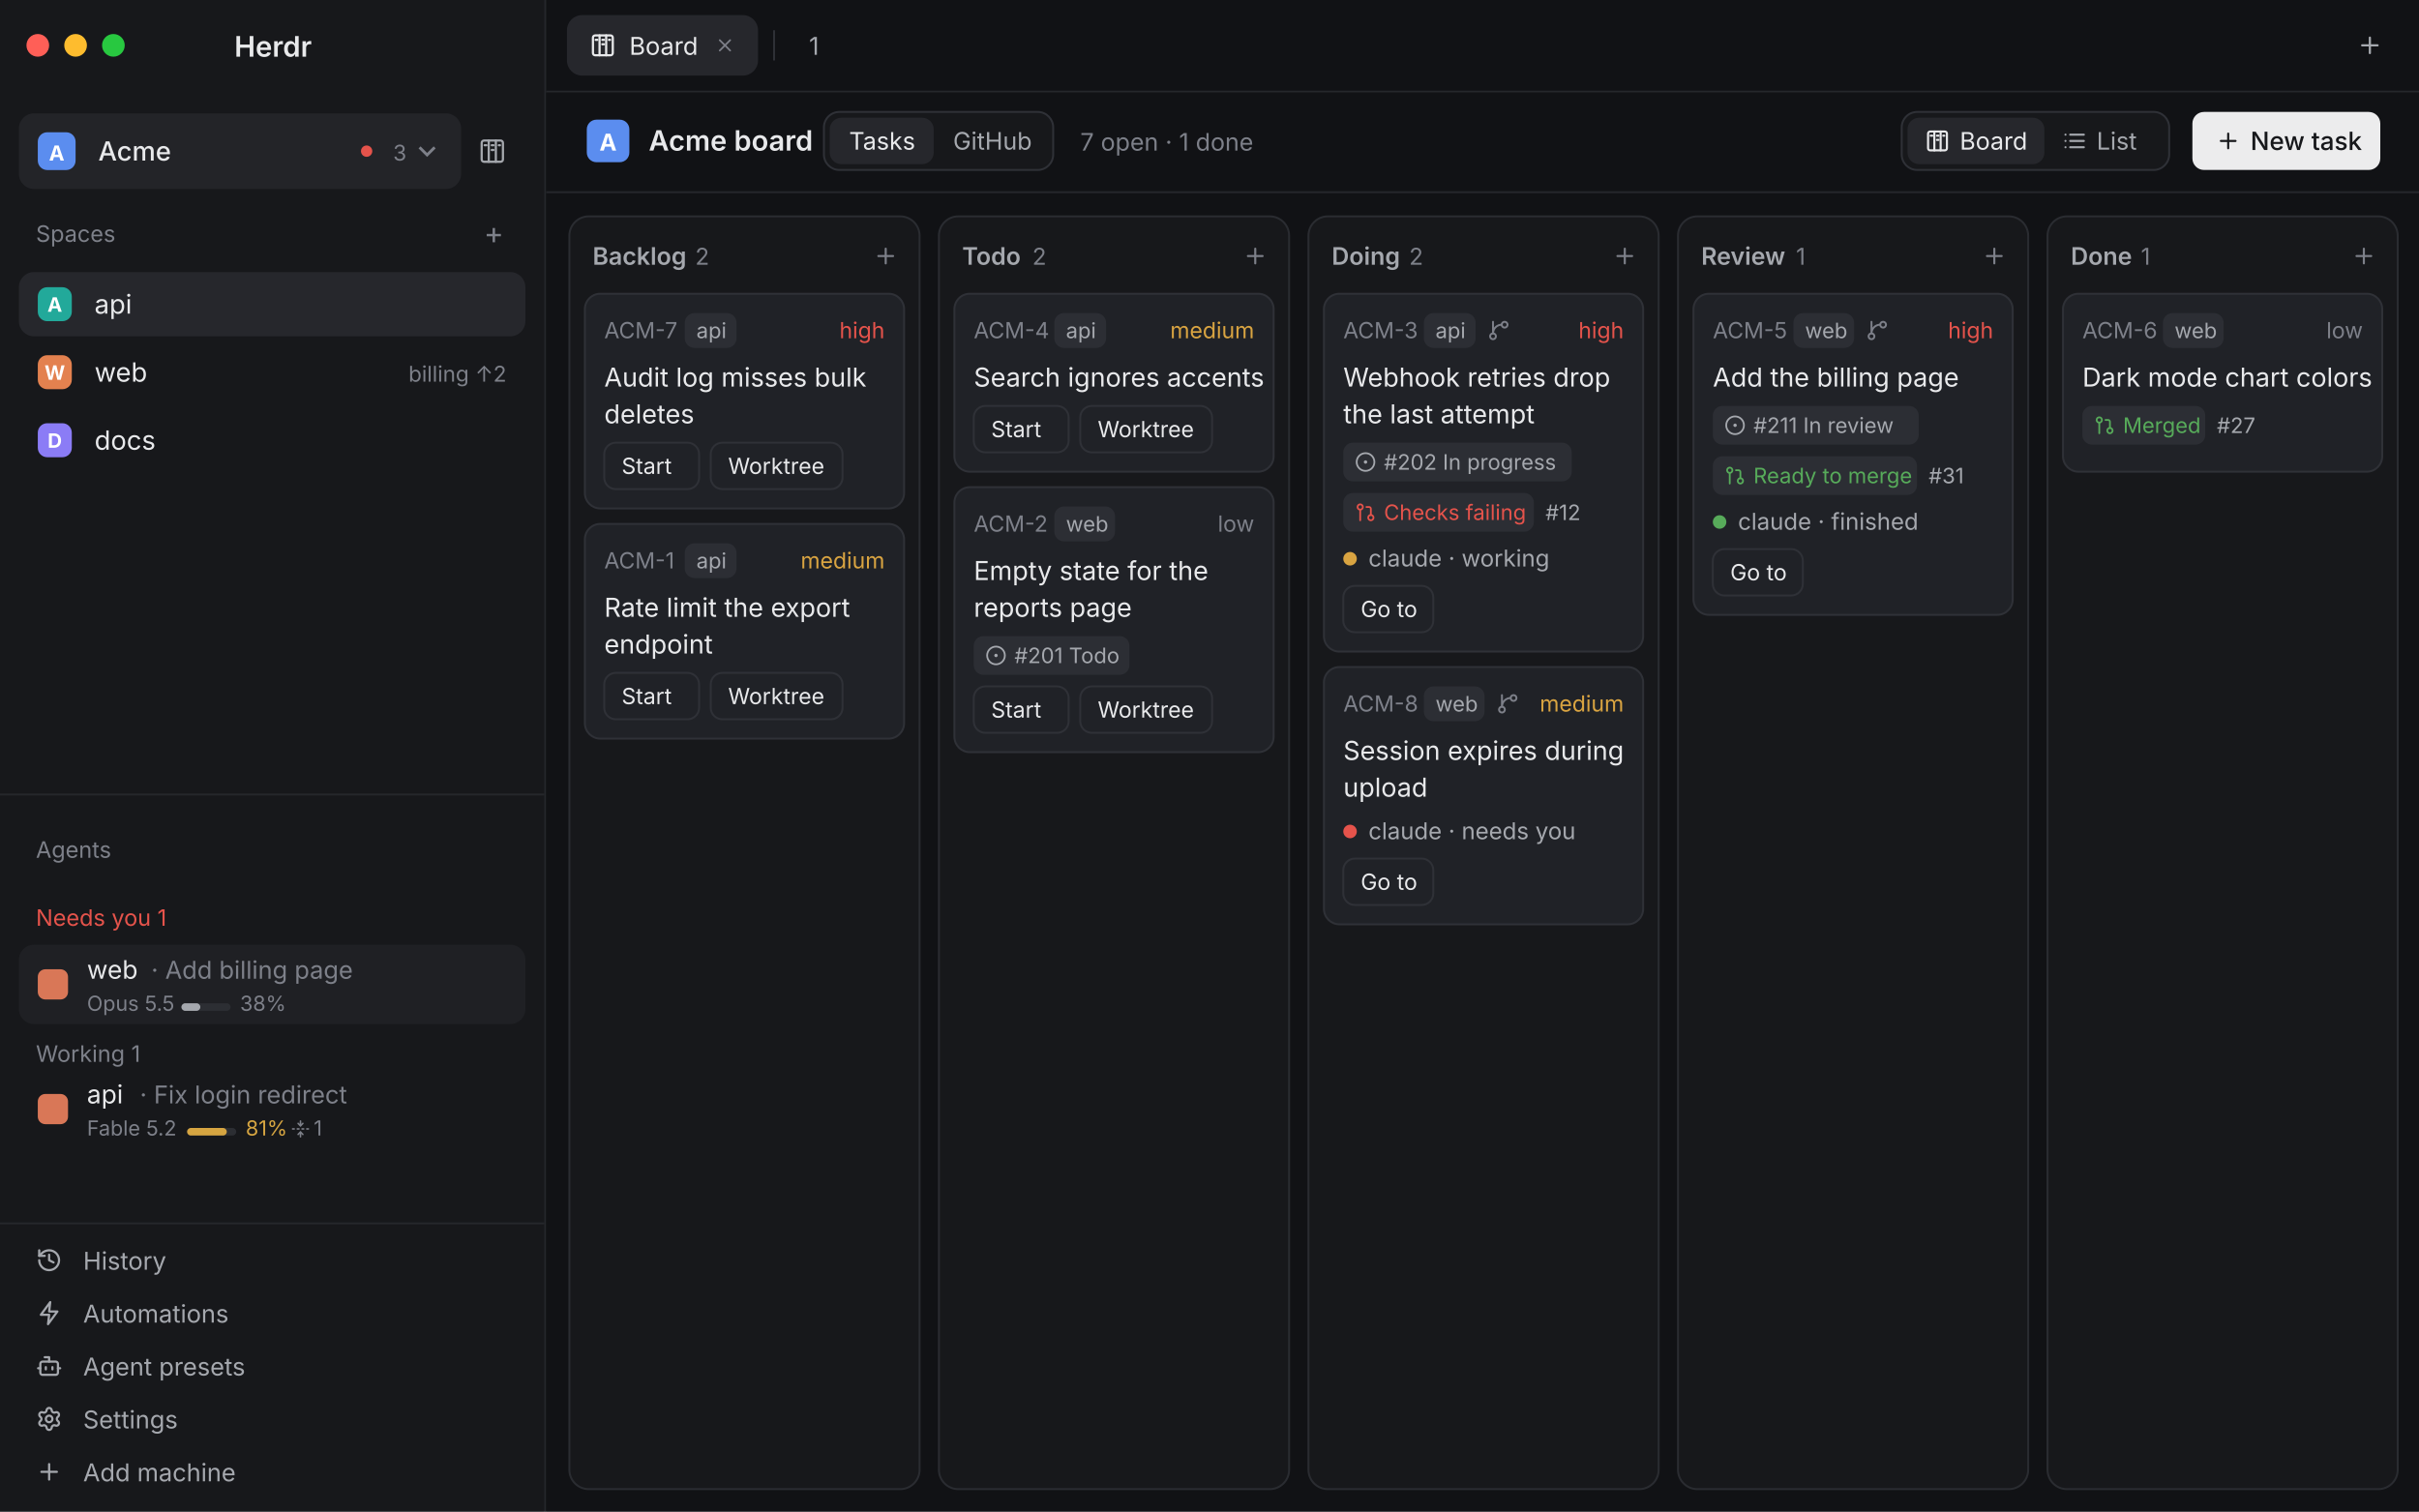
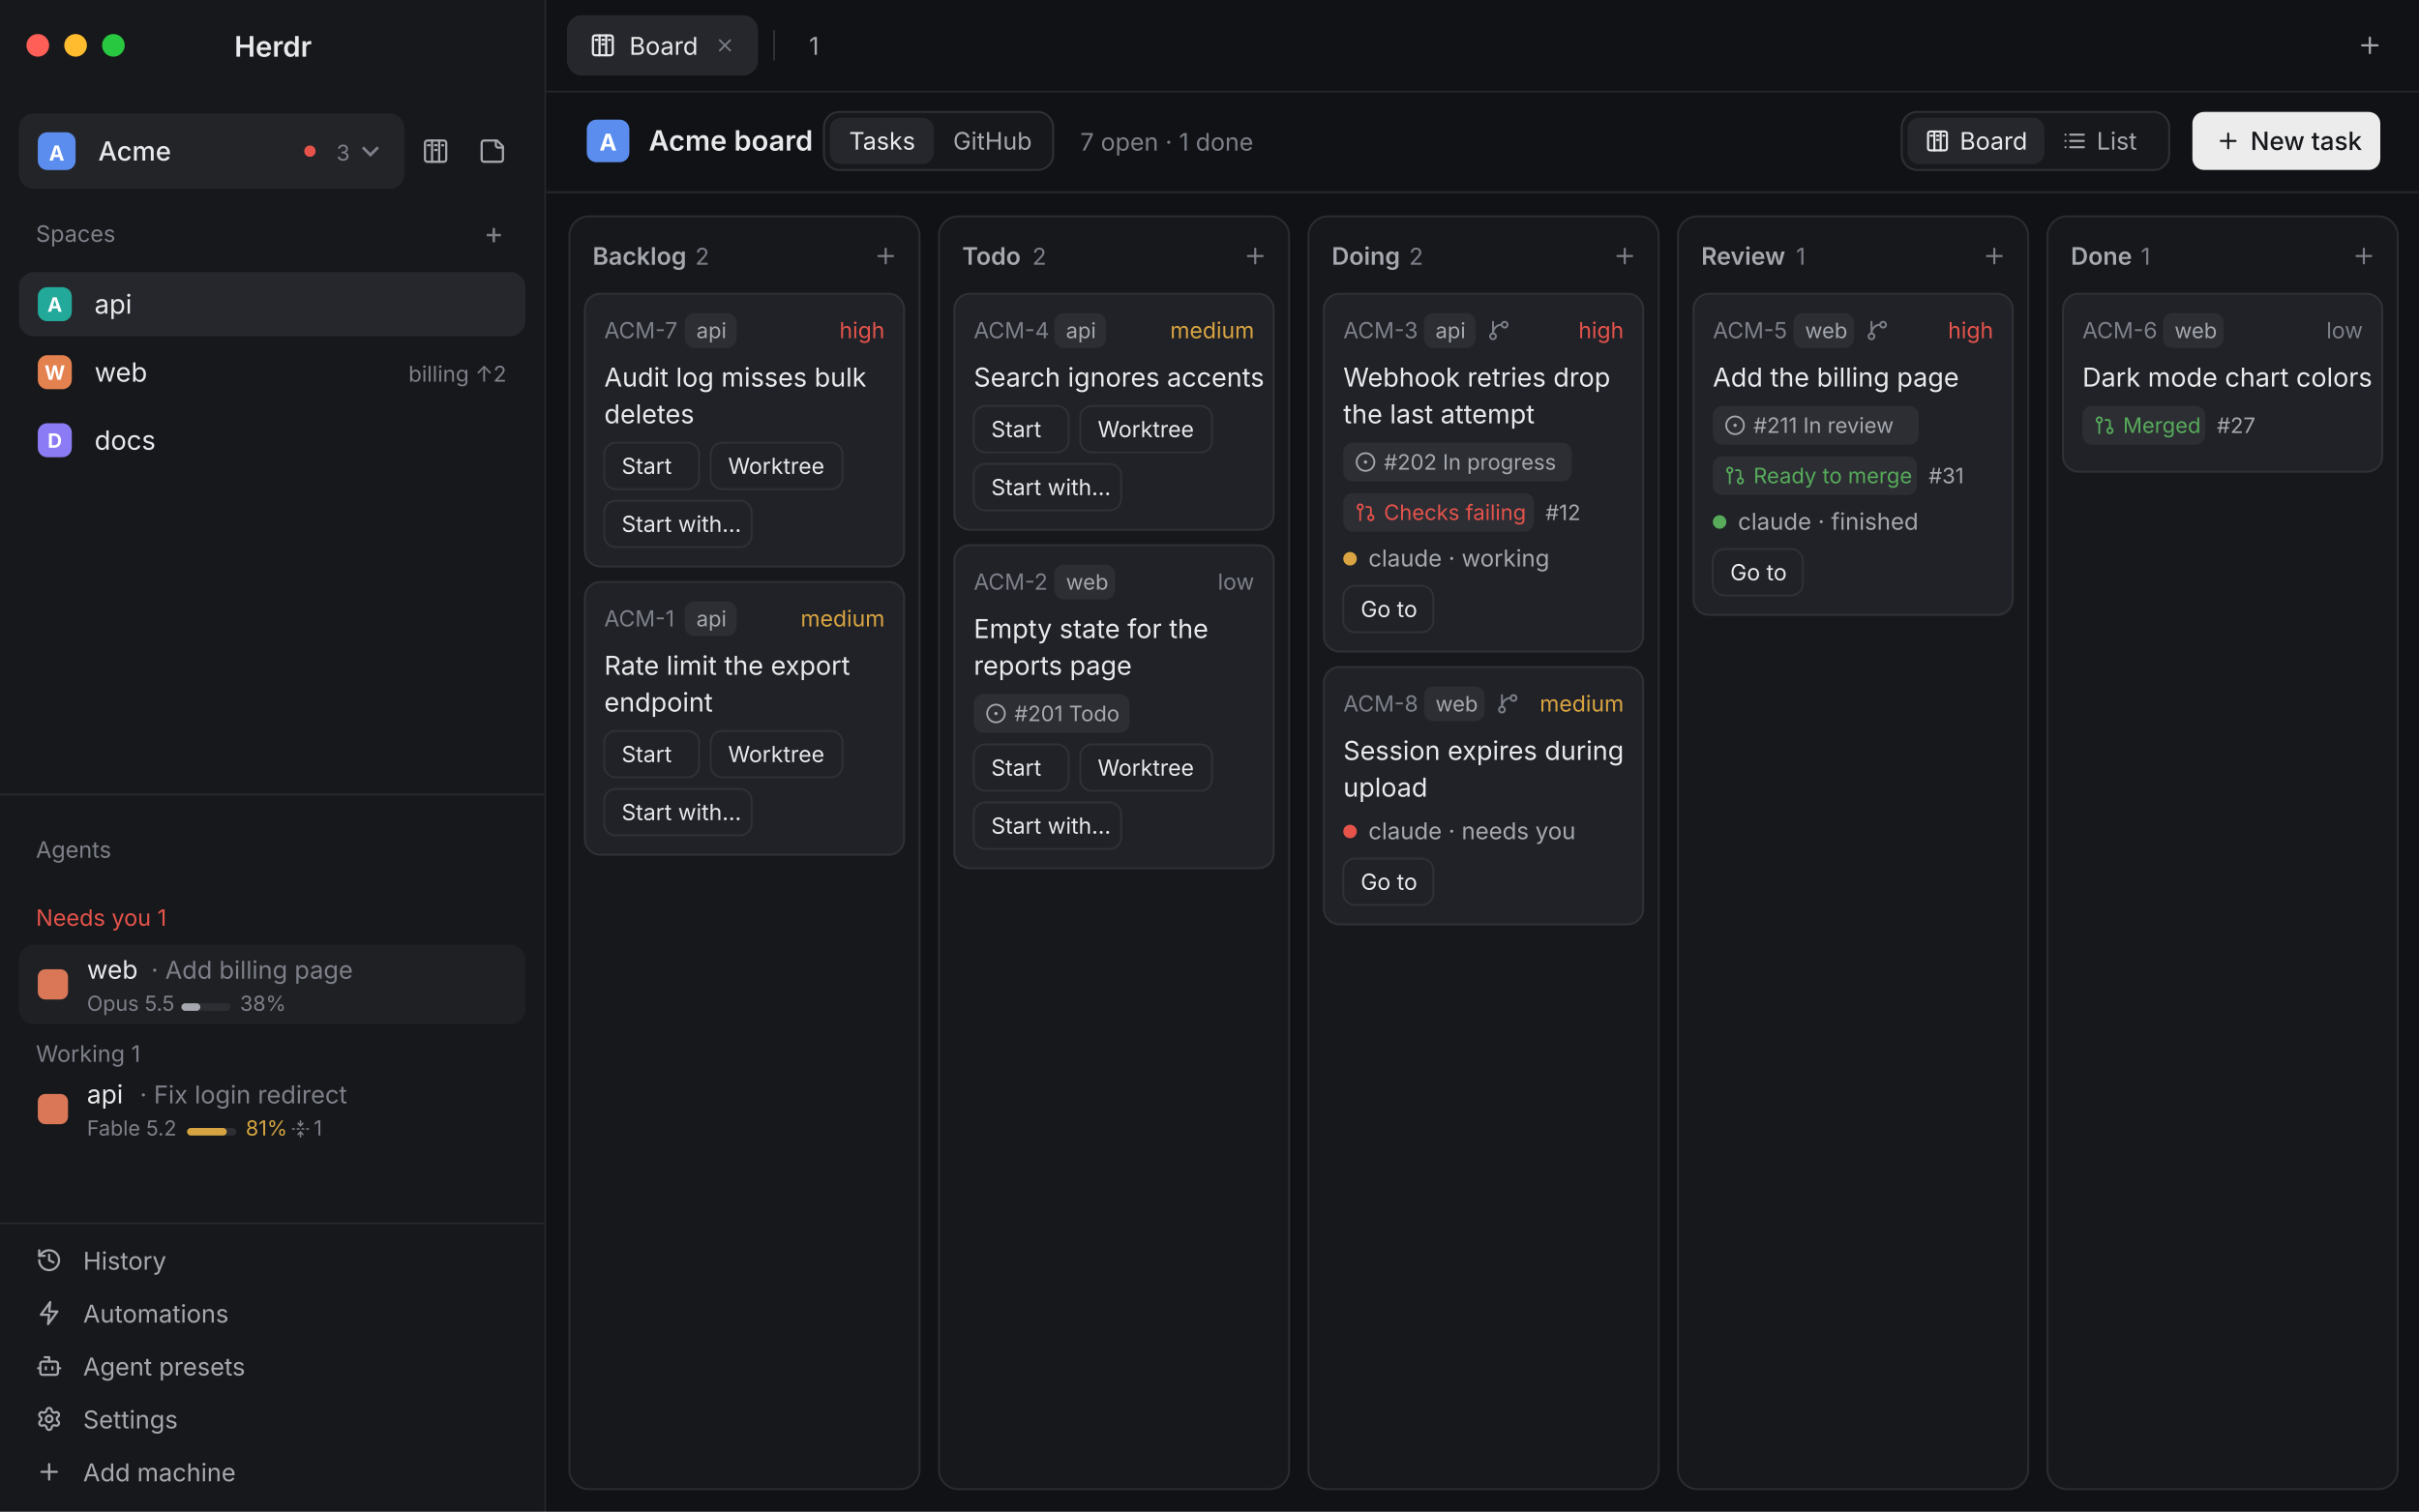
<svg xmlns="http://www.w3.org/2000/svg" width="1280" height="800" viewBox="0 0 1280 800" font-family="Geist, -apple-system, 'Helvetica Neue', sans-serif">
  <defs>
    <filter id="shadow" x="-20%" y="-20%" width="140%" height="140%">
      <feDropShadow dx="0" dy="8" stdDeviation="12" flood-color="#000" flood-opacity="0.45" />
    </filter>
    <clipPath id="pane">
      <rect x="289" y="49" width="991" height="751" />
    </clipPath>
  </defs>
  <rect x="0" y="0" width="1280" height="800" rx="0" fill="#111215" />
  <rect width="288" height="800" fill="#17181b" />
  <rect x="288" width="1" height="800" fill="#25272b" />
  <circle cx="20" cy="24" r="6" fill="#ff5f57" />
  <circle cx="40" cy="24" r="6" fill="#febc2e" />
  <circle cx="60" cy="24" r="6" fill="#28c840" />
  <text x="124" y="30" fill="#e8e9eb" font-size="15" font-weight="600">Herdr</text>
-   <rect x="10" y="60" width="234" height="40" rx="8" fill="#232428" />
+   <rect x="10" y="60" width="204" height="40" rx="8" fill="#232428" />
  <rect x="20" y="70" width="20" height="20" rx="5" fill="#5b8def" />
  <text x="30" y="85" fill="#fff" font-size="11" font-weight="700" text-anchor="middle">A</text>
  <text x="52" y="85" fill="#e8e9eb" font-size="14" font-weight="500">Acme</text>
-   <circle cx="194" cy="80" r="3" fill="#e5534b" />
-   <text x="208" y="85" fill="#7d8089" font-size="11.5">3</text>
-   <path d="M222 78 l4 4 l4 -4" stroke="#7d8089" stroke-width="1.5" fill="none" />
-   <g transform="translate(253 72.5) scale(0.625)" fill="none" stroke="#a5a8ae" stroke-width="1.87" stroke-linecap="round" stroke-linejoin="round">
+   <circle cx="164" cy="80" r="3" fill="#e5534b" />
+   <text x="178" y="85" fill="#7d8089" font-size="11.5">3</text>
+   <path d="M192 78 l4 4 l4 -4" stroke="#7d8089" stroke-width="1.5" fill="none" />
+   <g transform="translate(223 72.5) scale(0.625)" fill="none" stroke="#a5a8ae" stroke-width="1.87" stroke-linecap="round" stroke-linejoin="round">
    <rect x="3" y="3" width="18" height="18" rx="2" />
    <path d="M9 3v18" />
    <path d="M15 3v18" />
    <path d="M5.5 7h1.5" />
    <path d="M11.5 7h1.5" />
    <path d="M11.5 11h1.5" />
    <path d="M17.5 7h1" />
+   </g>
+   <g transform="translate(253 72.5) scale(0.625)" fill="none" stroke="#a5a8ae" stroke-width="1.87" stroke-linecap="round" stroke-linejoin="round">
+     <path d="M16 3H5a2 2 0 0 0-2 2v14a2 2 0 0 0 2 2h14a2 2 0 0 0 2-2V8Z" />
+     <path d="M15 3v4a2 2 0 0 0 2 2h4" />
  </g>
  <text x="19" y="128" fill="#7d8089" font-size="12">Spaces</text>
  <text x="256" y="129" fill="#7d8089" font-size="16">+</text>
  <rect x="10" y="144" width="268" height="34" rx="8" fill="#26272c" />
  <rect x="20" y="152" width="18" height="18" rx="5" fill="#22a99a" />
  <text x="29" y="165" fill="#fff" font-size="10.5" font-weight="700" text-anchor="middle">A</text>
  <text x="50" y="166" fill="#e8e9eb" font-size="14">api</text>
  <rect x="20" y="188" width="18" height="18" rx="5" fill="#e3814f" />
  <text x="29" y="201" fill="#fff" font-size="10.5" font-weight="700" text-anchor="middle">W</text>
  <text x="50" y="202" fill="#e8e9eb" font-size="14">web</text>
  <text x="268" y="202" fill="#7d8089" font-size="11.5" text-anchor="end">billing ↑2</text>
  <rect x="20" y="224" width="18" height="18" rx="5" fill="#8b7cf6" />
  <text x="29" y="237" fill="#fff" font-size="10.5" font-weight="700" text-anchor="middle">D</text>
  <text x="50" y="238" fill="#e8e9eb" font-size="14">docs</text>
  <rect y="420" width="288" height="1" fill="#25272b" />
  <text x="19" y="454" fill="#7d8089" font-size="12">Agents</text>
  <text x="19" y="490" fill="#e5534b" font-size="12">Needs you 1</text>
  <rect x="10" y="500" width="268" height="42" rx="8" fill="#1f2024" />
  <rect x="20" y="513" width="16" height="16" rx="4" fill="#d97757" />
  <text x="46" y="518" fill="#e8e9eb" font-size="13.5">web</text>
  <text x="80" y="518" fill="#7d8089" font-size="13">· Add billing page</text>
  <text x="46" y="535" fill="#7d8089" font-size="11">Opus 5.5</text>
  <rect x="96" y="531" width="26" height="4" rx="2" fill="#2c2e33" />
  <rect x="96" y="531" width="10" height="4" rx="2" fill="#a5a8ae" />
  <text x="127" y="535" fill="#7d8089" font-size="11">38%</text>
  <text x="19" y="562" fill="#7d8089" font-size="12">Working 1</text>
  <rect x="20" y="579" width="16" height="16" rx="4" fill="#d97757" />
  <text x="46" y="584" fill="#e8e9eb" font-size="13.5">api</text>
  <text x="74" y="584" fill="#7d8089" font-size="13">· Fix login redirect</text>
  <text x="46" y="601" fill="#7d8089" font-size="11">Fable 5.2</text>
  <rect x="99" y="597" width="26" height="4" rx="2" fill="#2c2e33" />
  <rect x="99" y="597" width="21" height="4" rx="2" fill="#d6a541" />
  <text x="130" y="601" fill="#d6a541" font-size="11">81%</text>
  <g transform="translate(154 592.5) scale(0.4167)" fill="none" stroke="#7d8089" stroke-width="2" stroke-linecap="round" stroke-linejoin="round">
    <path d="M12 22v-6" />
    <path d="M12 8V2" />
    <path d="M4 12H2" />
    <path d="M10 12H8" />
    <path d="M16 12h-2" />
    <path d="M22 12h-2" />
    <path d="m15 19-3-3-3 3" />
    <path d="m15 5-3 3-3-3" />
  </g>
  <text x="166" y="601" fill="#7d8089" font-size="11">1</text>
  <rect y="647" width="288" height="1" fill="#25272b" />
  <g transform="translate(19 660) scale(0.5833)" fill="none" stroke="#a5a8ae" stroke-width="2.00" stroke-linecap="round" stroke-linejoin="round">
    <path d="M3 12a9 9 0 1 0 9-9 9.75 9.75 0 0 0-6.74 2.74L3 8" />
    <path d="M3 3v5h5" />
    <path d="M12 7v5l4 2" />
  </g>
  <text x="44" y="672" fill="#a5a8ae" font-size="13">History</text>
  <g transform="translate(19 688) scale(0.5833)" fill="none" stroke="#a5a8ae" stroke-width="2.00" stroke-linecap="round" stroke-linejoin="round">
    <path d="M13 2 4.5 13.5H12L11 22l8.5-11.5H12z" />
  </g>
  <text x="44" y="700" fill="#a5a8ae" font-size="13">Automations</text>
  <g transform="translate(19 716) scale(0.5833)" fill="none" stroke="#a5a8ae" stroke-width="2.00" stroke-linecap="round" stroke-linejoin="round">
    <path d="M12 8V4H8" />
    <rect width="16" height="12" x="4" y="8" rx="2" />
    <path d="M2 14h2" />
    <path d="M20 14h2" />
    <path d="M15 13v2" />
    <path d="M9 13v2" />
  </g>
  <text x="44" y="728" fill="#a5a8ae" font-size="13">Agent presets</text>
  <g transform="translate(19 744) scale(0.5833)" fill="none" stroke="#a5a8ae" stroke-width="2.00" stroke-linecap="round" stroke-linejoin="round">
    <path d="M9.671 4.136a2.34 2.34 0 0 1 4.659 0 2.34 2.34 0 0 0 3.319 1.915 2.34 2.34 0 0 1 2.33 4.033 2.34 2.34 0 0 0 0 3.831 2.34 2.34 0 0 1-2.33 4.033 2.34 2.34 0 0 0-3.319 1.915 2.34 2.34 0 0 1-4.659 0 2.34 2.34 0 0 0-3.32-1.915 2.34 2.34 0 0 1-2.33-4.033 2.34 2.34 0 0 0 0-3.831A2.34 2.34 0 0 1 6.35 6.051a2.34 2.34 0 0 0 3.319-1.915" />
    <circle cx="12" cy="12" r="3" />
  </g>
  <text x="44" y="756" fill="#a5a8ae" font-size="13">Settings</text>
  <g transform="translate(19 772) scale(0.5833)" fill="none" stroke="#a5a8ae" stroke-width="2.00" stroke-linecap="round" stroke-linejoin="round">
    <path d="M5 12h14" />
    <path d="M12 5v14" />
  </g>
  <text x="44" y="784" fill="#a5a8ae" font-size="13">Add machine</text>
  <rect x="300" y="8" width="101.1" height="32" rx="8" fill="#26272c" />
  <g transform="translate(312 17) scale(0.5833)" fill="none" stroke="#e8e9eb" stroke-width="2" stroke-linecap="round" stroke-linejoin="round">
    <rect x="3" y="3" width="18" height="18" rx="2" />
    <path d="M9 3v18" />
    <path d="M15 3v18" />
    <path d="M5.5 7h1.5" />
    <path d="M11.5 7h1.5" />
    <path d="M11.5 11h1.5" />
    <path d="M17.5 7h1" />
  </g>
  <text x="333" y="29" fill="#e8e9eb" font-size="13">Board</text>
  <g transform="translate(378.1 18.5) scale(0.4583)" fill="none" stroke="#7d8089" stroke-width="2" stroke-linecap="round" stroke-linejoin="round">
    <path d="M18 6 6 18" />
    <path d="m6 6 12 12" />
  </g>
  <rect x="409.1" y="16" width="1" height="16" fill="#2f3137" />
  <text x="428.1" y="29" fill="#a5a8ae" font-size="13">1</text>
  <g transform="translate(1247 17) scale(0.5833)" fill="none" stroke="#a5a8ae" stroke-width="2" stroke-linecap="round" stroke-linejoin="round">
    <path d="M5 12h14" />
    <path d="M12 5v14" />
  </g>
  <rect x="289" y="48" width="991" height="1" fill="#25272b" />
  <rect x="289" y="49" width="991" height="751" fill="#111215" />
  <g clip-path="url(#pane)">
    <g transform="translate(289 49) scale(1.02376) translate(-301 -92)">
      <rect x="322" y="106" width="22" height="22" rx="5" fill="#5b8def" />
      <text x="333" y="122" fill="#fff" font-size="12" font-weight="700" text-anchor="middle">A</text>
      <text x="354" y="122" fill="#e8e9eb" font-size="14.5" font-weight="600">Acme board</text>
      <rect x="301" y="143" width="968" height="1" rx="0" fill="#25272b" />
      <rect x="444.56" y="102" width="118.5" height="30" rx="8" fill="#17181b" stroke="#2f3137" />
      <rect x="447.56" y="105" width="53.75" height="24" rx="6" fill="#26272c" />
      <text x="457.56" y="121.5" fill="#e8e9eb" font-size="12.5">Tasks</text>
      <text x="511.31" y="121.5" fill="#a5a8ae" font-size="12.5">GitHub</text>
      <text x="577.06" y="122" fill="#7d8089" font-size="12.5">7 open · 1 done</text>
      <rect x="1151.88" y="102" width="97.12" height="30" rx="6" fill="#ececed" />
      <g transform="translate(1163.88 110.5) scale(0.5417)" fill="none" stroke="#17181b" stroke-width="2" stroke-linecap="round" stroke-linejoin="round">
        <path d="M5 12h14" />
        <path d="M12 5v14" />
      </g>
      <text x="1181.88" y="121.68" fill="#17181b" font-size="13" font-weight="500">New task</text>
      <rect x="1001.63" y="102" width="138.25" height="30" rx="8" fill="#17181b" stroke="#2f3137" />
      <rect x="1004.63" y="105" width="70.75" height="24" rx="6" fill="#26272c" />
      <g transform="translate(1013.63 110.5) scale(0.5417)" fill="none" stroke="#e8e9eb" stroke-width="2" stroke-linecap="round" stroke-linejoin="round">
        <rect x="3" y="3" width="18" height="18" rx="2" />
        <path d="M9 3v18" />
        <path d="M15 3v18" />
        <path d="M5.5 7h1.5" />
        <path d="M11.5 7h1.5" />
        <path d="M11.5 11h1.5" />
        <path d="M17.5 7h1" />
      </g>
      <text x="1031.63" y="121.5" fill="#e8e9eb" font-size="12.5">Board</text>
      <g transform="translate(1084.38 110.5) scale(0.5417)" fill="none" stroke="#a5a8ae" stroke-width="2" stroke-linecap="round" stroke-linejoin="round">
        <path d="M8 6h13" />
        <path d="M8 12h13" />
        <path d="M8 18h13" />
        <path d="M3.5 6h.01" />
        <path d="M3.5 12h.01" />
        <path d="M3.5 18h.01" />
      </g>
      <text x="1102.38" y="121.5" fill="#a5a8ae" font-size="12.5">List</text>
      <rect x="313" y="156" width="181" height="658" rx="10" fill="#17181b" stroke="#2a2c31" />
      <text x="325" y="181" fill="#a5a8ae" font-size="12.5" font-weight="600">Backlog</text>
      <text x="378" y="181" fill="#7d8089" font-size="12">2</text>
      <g transform="translate(470 170) scale(0.5417)" fill="none" stroke="#7d8089" stroke-width="2" stroke-linecap="round" stroke-linejoin="round">
        <path d="M5 12h14" />
        <path d="M12 5v14" />
      </g>
-       <rect x="321" y="196" width="165" height="111" rx="8" fill="#202227" stroke="#2f3137" />
+       <rect x="321" y="196" width="165" height="141" rx="8" fill="#202227" stroke="#2f3137" />
      <text x="331" y="219" fill="#7d8089" font-size="11.5">ACM-7</text>
      <rect x="372.65" y="206" width="26.74" height="18" rx="5" fill="#2c2e34" />
      <text x="378.65" y="218.96" fill="#a5a8ae" font-size="11">api</text>
      <text x="476" y="219" fill="#e5534b" font-size="11.5" text-anchor="end">high</text>
      <text x="331" y="244" fill="#e8e9eb" font-size="13.5">Audit log misses bulk</text>
      <text x="331" y="263" fill="#e8e9eb" font-size="13.5">deletes</text>
      <rect x="331" y="273" width="49.05" height="24" rx="6" fill="none" stroke="#2f3137" />
      <text x="340" y="289.14" fill="#e8e9eb" font-size="11.5">Start</text>
      <rect x="386.05" y="273" width="68.14" height="24" rx="6" fill="none" stroke="#2f3137" />
      <text x="395.05" y="289.14" fill="#e8e9eb" font-size="11.5">Worktree</text>
-       <rect x="321" y="315" width="165" height="111" rx="8" fill="#202227" stroke="#2f3137" />
-       <text x="331" y="338" fill="#7d8089" font-size="11.5">ACM-1</text>
-       <rect x="372.65" y="325" width="26.74" height="18" rx="5" fill="#2c2e34" />
-       <text x="378.65" y="337.96" fill="#a5a8ae" font-size="11">api</text>
-       <text x="476" y="338" fill="#d9a441" font-size="11.5" text-anchor="end">medium</text>
-       <text x="331" y="363" fill="#e8e9eb" font-size="13.5">Rate limit the export</text>
-       <text x="331" y="382" fill="#e8e9eb" font-size="13.5">endpoint</text>
-       <rect x="331" y="392" width="49.05" height="24" rx="6" fill="none" stroke="#2f3137" />
-       <text x="340" y="408.14" fill="#e8e9eb" font-size="11.5">Start</text>
-       <rect x="386.05" y="392" width="68.14" height="24" rx="6" fill="none" stroke="#2f3137" />
-       <text x="395.05" y="408.14" fill="#e8e9eb" font-size="11.5">Worktree</text>
+       <rect x="331" y="303" width="76.2" height="24" rx="6" fill="none" stroke="#2f3137" />
+       <text x="340" y="319.14" fill="#e8e9eb" font-size="11.5">Start with…</text>
+       <rect x="321" y="345" width="165" height="141" rx="8" fill="#202227" stroke="#2f3137" />
+       <text x="331" y="368" fill="#7d8089" font-size="11.5">ACM-1</text>
+       <rect x="372.65" y="355" width="26.74" height="18" rx="5" fill="#2c2e34" />
+       <text x="378.65" y="367.96" fill="#a5a8ae" font-size="11">api</text>
+       <text x="476" y="368" fill="#d9a441" font-size="11.5" text-anchor="end">medium</text>
+       <text x="331" y="393" fill="#e8e9eb" font-size="13.5">Rate limit the export</text>
+       <text x="331" y="412" fill="#e8e9eb" font-size="13.5">endpoint</text>
+       <rect x="331" y="422" width="49.05" height="24" rx="6" fill="none" stroke="#2f3137" />
+       <text x="340" y="438.14" fill="#e8e9eb" font-size="11.5">Start</text>
+       <rect x="386.05" y="422" width="68.14" height="24" rx="6" fill="none" stroke="#2f3137" />
+       <text x="395.05" y="438.14" fill="#e8e9eb" font-size="11.5">Worktree</text>
+       <rect x="331" y="452" width="76.2" height="24" rx="6" fill="none" stroke="#2f3137" />
+       <text x="340" y="468.14" fill="#e8e9eb" font-size="11.5">Start with…</text>
      <rect x="504" y="156" width="181" height="658" rx="10" fill="#17181b" stroke="#2a2c31" />
      <text x="516" y="181" fill="#a5a8ae" font-size="12.5" font-weight="600">Todo</text>
      <text x="552.25" y="181" fill="#7d8089" font-size="12">2</text>
      <g transform="translate(661 170) scale(0.5417)" fill="none" stroke="#7d8089" stroke-width="2" stroke-linecap="round" stroke-linejoin="round">
        <path d="M5 12h14" />
        <path d="M12 5v14" />
      </g>
-       <rect x="512" y="196" width="165" height="92" rx="8" fill="#202227" stroke="#2f3137" />
+       <rect x="512" y="196" width="165" height="122" rx="8" fill="#202227" stroke="#2f3137" />
      <text x="522" y="219" fill="#7d8089" font-size="11.5">ACM-4</text>
      <rect x="563.65" y="206" width="26.74" height="18" rx="5" fill="#2c2e34" />
      <text x="569.65" y="218.96" fill="#a5a8ae" font-size="11">api</text>
      <text x="667" y="219" fill="#d9a441" font-size="11.5" text-anchor="end">medium</text>
      <text x="522" y="244" fill="#e8e9eb" font-size="13.5">Search ignores accents</text>
      <rect x="522" y="254" width="49.05" height="24" rx="6" fill="none" stroke="#2f3137" />
      <text x="531" y="270.14" fill="#e8e9eb" font-size="11.5">Start</text>
      <rect x="577.05" y="254" width="68.14" height="24" rx="6" fill="none" stroke="#2f3137" />
      <text x="586.05" y="270.14" fill="#e8e9eb" font-size="11.5">Worktree</text>
-       <rect x="512" y="296" width="165" height="137" rx="8" fill="#202227" stroke="#2f3137" />
-       <text x="522" y="319" fill="#7d8089" font-size="11.5">ACM-2</text>
-       <rect x="563.65" y="306" width="31.36" height="18" rx="5" fill="#2c2e34" />
-       <text x="569.65" y="318.96" fill="#a5a8ae" font-size="11">web</text>
-       <text x="667" y="319" fill="#7d8089" font-size="11.5" text-anchor="end">low</text>
-       <text x="522" y="344" fill="#e8e9eb" font-size="13.5">Empty state for the</text>
-       <text x="522" y="363" fill="#e8e9eb" font-size="13.5">reports page</text>
-       <rect x="522" y="373" width="80.46" height="20" rx="5" fill="#2c2e34" />
-       <g transform="translate(528 377.5) scale(0.4583)" fill="none" stroke="#a5a8ae" stroke-width="2" stroke-linecap="round" stroke-linejoin="round">
+       <rect x="522" y="284" width="76.2" height="24" rx="6" fill="none" stroke="#2f3137" />
+       <text x="531" y="300.14" fill="#e8e9eb" font-size="11.5">Start with…</text>
+       <rect x="512" y="326" width="165" height="167" rx="8" fill="#202227" stroke="#2f3137" />
+       <text x="522" y="349" fill="#7d8089" font-size="11.5">ACM-2</text>
+       <rect x="563.65" y="336" width="31.36" height="18" rx="5" fill="#2c2e34" />
+       <text x="569.65" y="348.96" fill="#a5a8ae" font-size="11">web</text>
+       <text x="667" y="349" fill="#7d8089" font-size="11.5" text-anchor="end">low</text>
+       <text x="522" y="374" fill="#e8e9eb" font-size="13.5">Empty state for the</text>
+       <text x="522" y="393" fill="#e8e9eb" font-size="13.5">reports page</text>
+       <rect x="522" y="403" width="80.46" height="20" rx="5" fill="#2c2e34" />
+       <g transform="translate(528 407.5) scale(0.4583)" fill="none" stroke="#a5a8ae" stroke-width="2" stroke-linecap="round" stroke-linejoin="round">
        <circle cx="12" cy="12" r="10" />
        <circle cx="12" cy="12" r="1" />
      </g>
-       <text x="543" y="386.96" fill="#a5a8ae" font-size="11">#201 Todo</text>
-       <rect x="522" y="399" width="49.05" height="24" rx="6" fill="none" stroke="#2f3137" />
-       <text x="531" y="415.14" fill="#e8e9eb" font-size="11.5">Start</text>
-       <rect x="577.05" y="399" width="68.14" height="24" rx="6" fill="none" stroke="#2f3137" />
-       <text x="586.05" y="415.14" fill="#e8e9eb" font-size="11.5">Worktree</text>
+       <text x="543" y="416.96" fill="#a5a8ae" font-size="11">#201 Todo</text>
+       <rect x="522" y="429" width="49.05" height="24" rx="6" fill="none" stroke="#2f3137" />
+       <text x="531" y="445.14" fill="#e8e9eb" font-size="11.5">Start</text>
+       <rect x="577.05" y="429" width="68.14" height="24" rx="6" fill="none" stroke="#2f3137" />
+       <text x="586.05" y="445.14" fill="#e8e9eb" font-size="11.5">Worktree</text>
+       <rect x="522" y="459" width="76.2" height="24" rx="6" fill="none" stroke="#2f3137" />
+       <text x="531" y="475.14" fill="#e8e9eb" font-size="11.5">Start with…</text>
      <rect x="695" y="156" width="181" height="658" rx="10" fill="#17181b" stroke="#2a2c31" />
      <text x="707" y="181" fill="#a5a8ae" font-size="12.5" font-weight="600">Doing</text>
      <text x="747" y="181" fill="#7d8089" font-size="12">2</text>
      <g transform="translate(852 170) scale(0.5417)" fill="none" stroke="#7d8089" stroke-width="2" stroke-linecap="round" stroke-linejoin="round">
        <path d="M5 12h14" />
        <path d="M12 5v14" />
      </g>
      <rect x="703" y="196" width="165" height="185" rx="8" fill="#202227" stroke="#2f3137" />
      <text x="713" y="219" fill="#7d8089" font-size="11.5">ACM-3</text>
      <rect x="754.65" y="206" width="26.74" height="18" rx="5" fill="#2c2e34" />
      <text x="760.65" y="218.96" fill="#a5a8ae" font-size="11">api</text>
      <g transform="translate(787.39 209) scale(0.5)" fill="none" stroke="#7d8089" stroke-width="2" stroke-linecap="round" stroke-linejoin="round">
        <path d="M15 6a9 9 0 0 0-9 9V3" />
        <circle cx="18" cy="6" r="3" />
        <circle cx="6" cy="18" r="3" />
      </g>
      <text x="858" y="219" fill="#e5534b" font-size="11.5" text-anchor="end">high</text>
      <text x="713" y="244" fill="#e8e9eb" font-size="13.5">Webhook retries drop</text>
      <text x="713" y="263" fill="#e8e9eb" font-size="13.5">the last attempt</text>
      <rect x="713" y="273" width="118.08" height="20" rx="5" fill="#2c2e34" />
      <g transform="translate(719 277.5) scale(0.4583)" fill="none" stroke="#a5a8ae" stroke-width="2" stroke-linecap="round" stroke-linejoin="round">
        <circle cx="12" cy="12" r="10" />
        <circle cx="12" cy="12" r="1" />
      </g>
      <text x="734" y="286.96" fill="#a5a8ae" font-size="11">#202 In progress</text>
      <rect x="713" y="299" width="98.5" height="20" rx="5" fill="#2c2e34" />
      <g transform="translate(719 303.5) scale(0.4583)" fill="none" stroke="#e5534b" stroke-width="2" stroke-linecap="round" stroke-linejoin="round">
        <circle cx="18" cy="18" r="3" />
        <circle cx="6" cy="6" r="3" />
        <path d="M13 6h3a2 2 0 0 1 2 2v7" />
        <path d="M6 9v12" />
      </g>
      <text x="734" y="312.96" fill="#e5534b" font-size="11">Checks failing</text>
      <text x="817.5" y="313" fill="#a5a8ae" font-size="11">#12</text>
      <circle cx="716.5" cy="333" r="3.5" fill="#d9a441" />
      <text x="726" y="337" fill="#a5a8ae" font-size="12">claude · working</text>
      <rect x="713" y="347" width="46.52" height="24" rx="6" fill="none" stroke="#2f3137" />
      <text x="722" y="363.14" fill="#e8e9eb" font-size="11.5">Go to</text>
      <rect x="703" y="389" width="165" height="133" rx="8" fill="#202227" stroke="#2f3137" />
      <text x="713" y="412" fill="#7d8089" font-size="11.5">ACM-8</text>
      <rect x="754.65" y="399" width="31.36" height="18" rx="5" fill="#2c2e34" />
      <text x="760.65" y="411.96" fill="#a5a8ae" font-size="11">web</text>
      <g transform="translate(792.01 402) scale(0.5)" fill="none" stroke="#7d8089" stroke-width="2" stroke-linecap="round" stroke-linejoin="round">
        <path d="M15 6a9 9 0 0 0-9 9V3" />
        <circle cx="18" cy="6" r="3" />
        <circle cx="6" cy="18" r="3" />
      </g>
      <text x="858" y="412" fill="#d9a441" font-size="11.5" text-anchor="end">medium</text>
      <text x="713" y="437" fill="#e8e9eb" font-size="13.5">Session expires during</text>
      <text x="713" y="456" fill="#e8e9eb" font-size="13.5">upload</text>
      <circle cx="716.5" cy="474" r="3.5" fill="#e5534b" />
      <text x="726" y="478" fill="#a5a8ae" font-size="12">claude · needs you</text>
      <rect x="713" y="488" width="46.52" height="24" rx="6" fill="none" stroke="#2f3137" />
      <text x="722" y="504.14" fill="#e8e9eb" font-size="11.5">Go to</text>
      <rect x="886" y="156" width="181" height="658" rx="10" fill="#17181b" stroke="#2a2c31" />
      <text x="898" y="181" fill="#a5a8ae" font-size="12.5" font-weight="600">Review</text>
      <text x="947" y="181" fill="#7d8089" font-size="12">1</text>
      <g transform="translate(1043 170) scale(0.5417)" fill="none" stroke="#7d8089" stroke-width="2" stroke-linecap="round" stroke-linejoin="round">
        <path d="M5 12h14" />
        <path d="M12 5v14" />
      </g>
      <rect x="894" y="196" width="165" height="166" rx="8" fill="#202227" stroke="#2f3137" />
      <text x="904" y="219" fill="#7d8089" font-size="11.5">ACM-5</text>
      <rect x="945.65" y="206" width="31.36" height="18" rx="5" fill="#2c2e34" />
      <text x="951.65" y="218.96" fill="#a5a8ae" font-size="11">web</text>
      <g transform="translate(983.01 209) scale(0.5)" fill="none" stroke="#7d8089" stroke-width="2" stroke-linecap="round" stroke-linejoin="round">
        <path d="M15 6a9 9 0 0 0-9 9V3" />
        <circle cx="18" cy="6" r="3" />
        <circle cx="6" cy="18" r="3" />
      </g>
      <text x="1049" y="219" fill="#e5534b" font-size="11.5" text-anchor="end">high</text>
      <text x="904" y="244" fill="#e8e9eb" font-size="13.5">Add the billing page</text>
      <rect x="904" y="254" width="106.42" height="20" rx="5" fill="#2c2e34" />
      <g transform="translate(910 258.5) scale(0.4583)" fill="none" stroke="#a5a8ae" stroke-width="2" stroke-linecap="round" stroke-linejoin="round">
        <circle cx="12" cy="12" r="10" />
        <circle cx="12" cy="12" r="1" />
      </g>
      <text x="925" y="267.96" fill="#a5a8ae" font-size="11">#211 In review</text>
      <rect x="904" y="280" width="105.54" height="20" rx="5" fill="#2c2e34" />
      <g transform="translate(910 284.5) scale(0.4583)" fill="none" stroke="#57ab5a" stroke-width="2" stroke-linecap="round" stroke-linejoin="round">
        <circle cx="18" cy="18" r="3" />
        <circle cx="6" cy="6" r="3" />
        <path d="M13 6h3a2 2 0 0 1 2 2v7" />
        <path d="M6 9v12" />
      </g>
      <text x="925" y="293.96" fill="#57ab5a" font-size="11">Ready to merge</text>
      <text x="1015.54" y="294" fill="#a5a8ae" font-size="11">#31</text>
      <circle cx="907.5" cy="314" r="3.5" fill="#57ab5a" />
      <text x="917" y="318" fill="#a5a8ae" font-size="12">claude · finished</text>
      <rect x="904" y="328" width="46.52" height="24" rx="6" fill="none" stroke="#2f3137" />
      <text x="913" y="344.14" fill="#e8e9eb" font-size="11.5">Go to</text>
      <rect x="1077" y="156" width="181" height="658" rx="10" fill="#17181b" stroke="#2a2c31" />
      <text x="1089" y="181" fill="#a5a8ae" font-size="12.5" font-weight="600">Done</text>
      <text x="1125.25" y="181" fill="#7d8089" font-size="12">1</text>
      <g transform="translate(1234 170) scale(0.5417)" fill="none" stroke="#7d8089" stroke-width="2" stroke-linecap="round" stroke-linejoin="round">
        <path d="M5 12h14" />
        <path d="M12 5v14" />
      </g>
      <rect x="1085" y="196" width="165" height="92" rx="8" fill="#202227" stroke="#2f3137" />
      <text x="1095" y="219" fill="#7d8089" font-size="11.5">ACM-6</text>
      <rect x="1136.65" y="206" width="31.36" height="18" rx="5" fill="#2c2e34" />
      <text x="1142.65" y="218.96" fill="#a5a8ae" font-size="11">web</text>
      <text x="1240" y="219" fill="#7d8089" font-size="11.5" text-anchor="end">low</text>
      <text x="1095" y="244" fill="#e8e9eb" font-size="13.5">Dark mode chart colors</text>
      <rect x="1095" y="254" width="63.52" height="20" rx="5" fill="#2c2e34" />
      <g transform="translate(1101 258.5) scale(0.4583)" fill="none" stroke="#57ab5a" stroke-width="2" stroke-linecap="round" stroke-linejoin="round">
        <circle cx="18" cy="18" r="3" />
        <circle cx="6" cy="6" r="3" />
        <path d="M13 6h3a2 2 0 0 1 2 2v7" />
        <path d="M6 9v12" />
      </g>
      <text x="1116" y="267.96" fill="#57ab5a" font-size="11">Merged</text>
      <text x="1164.52" y="268" fill="#a5a8ae" font-size="11">#27</text>
    </g>
  </g>
</svg>
